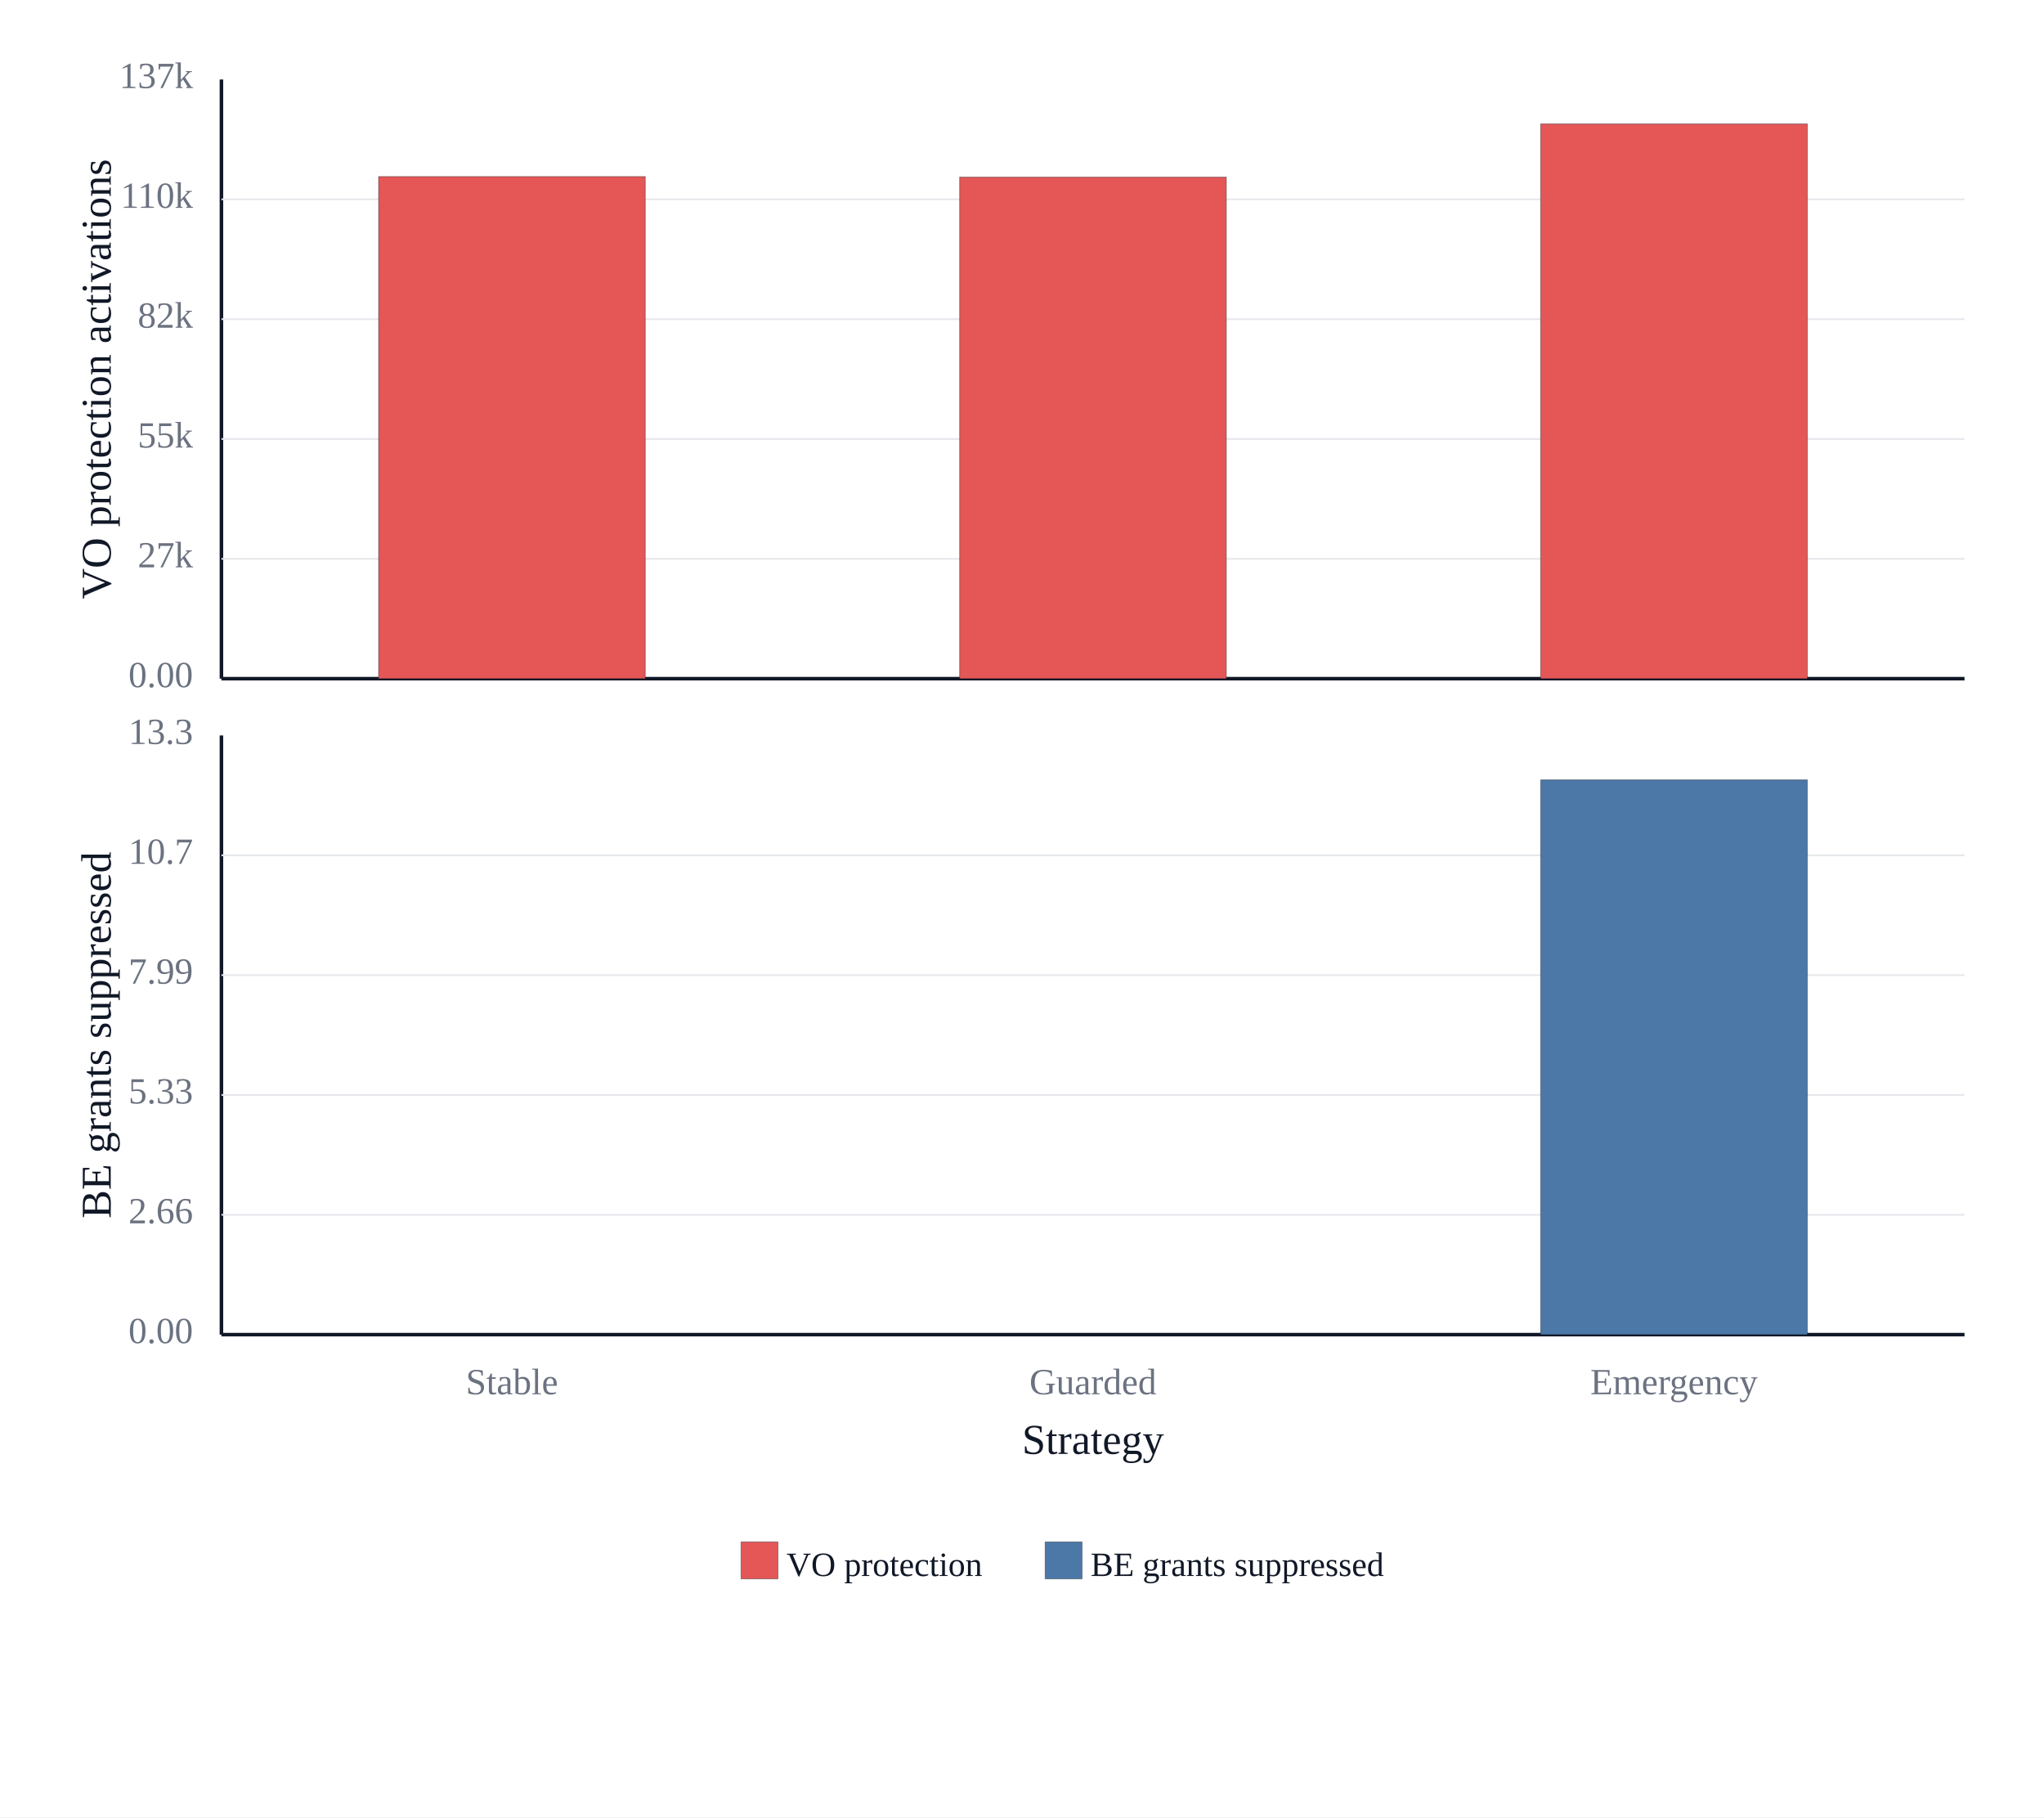
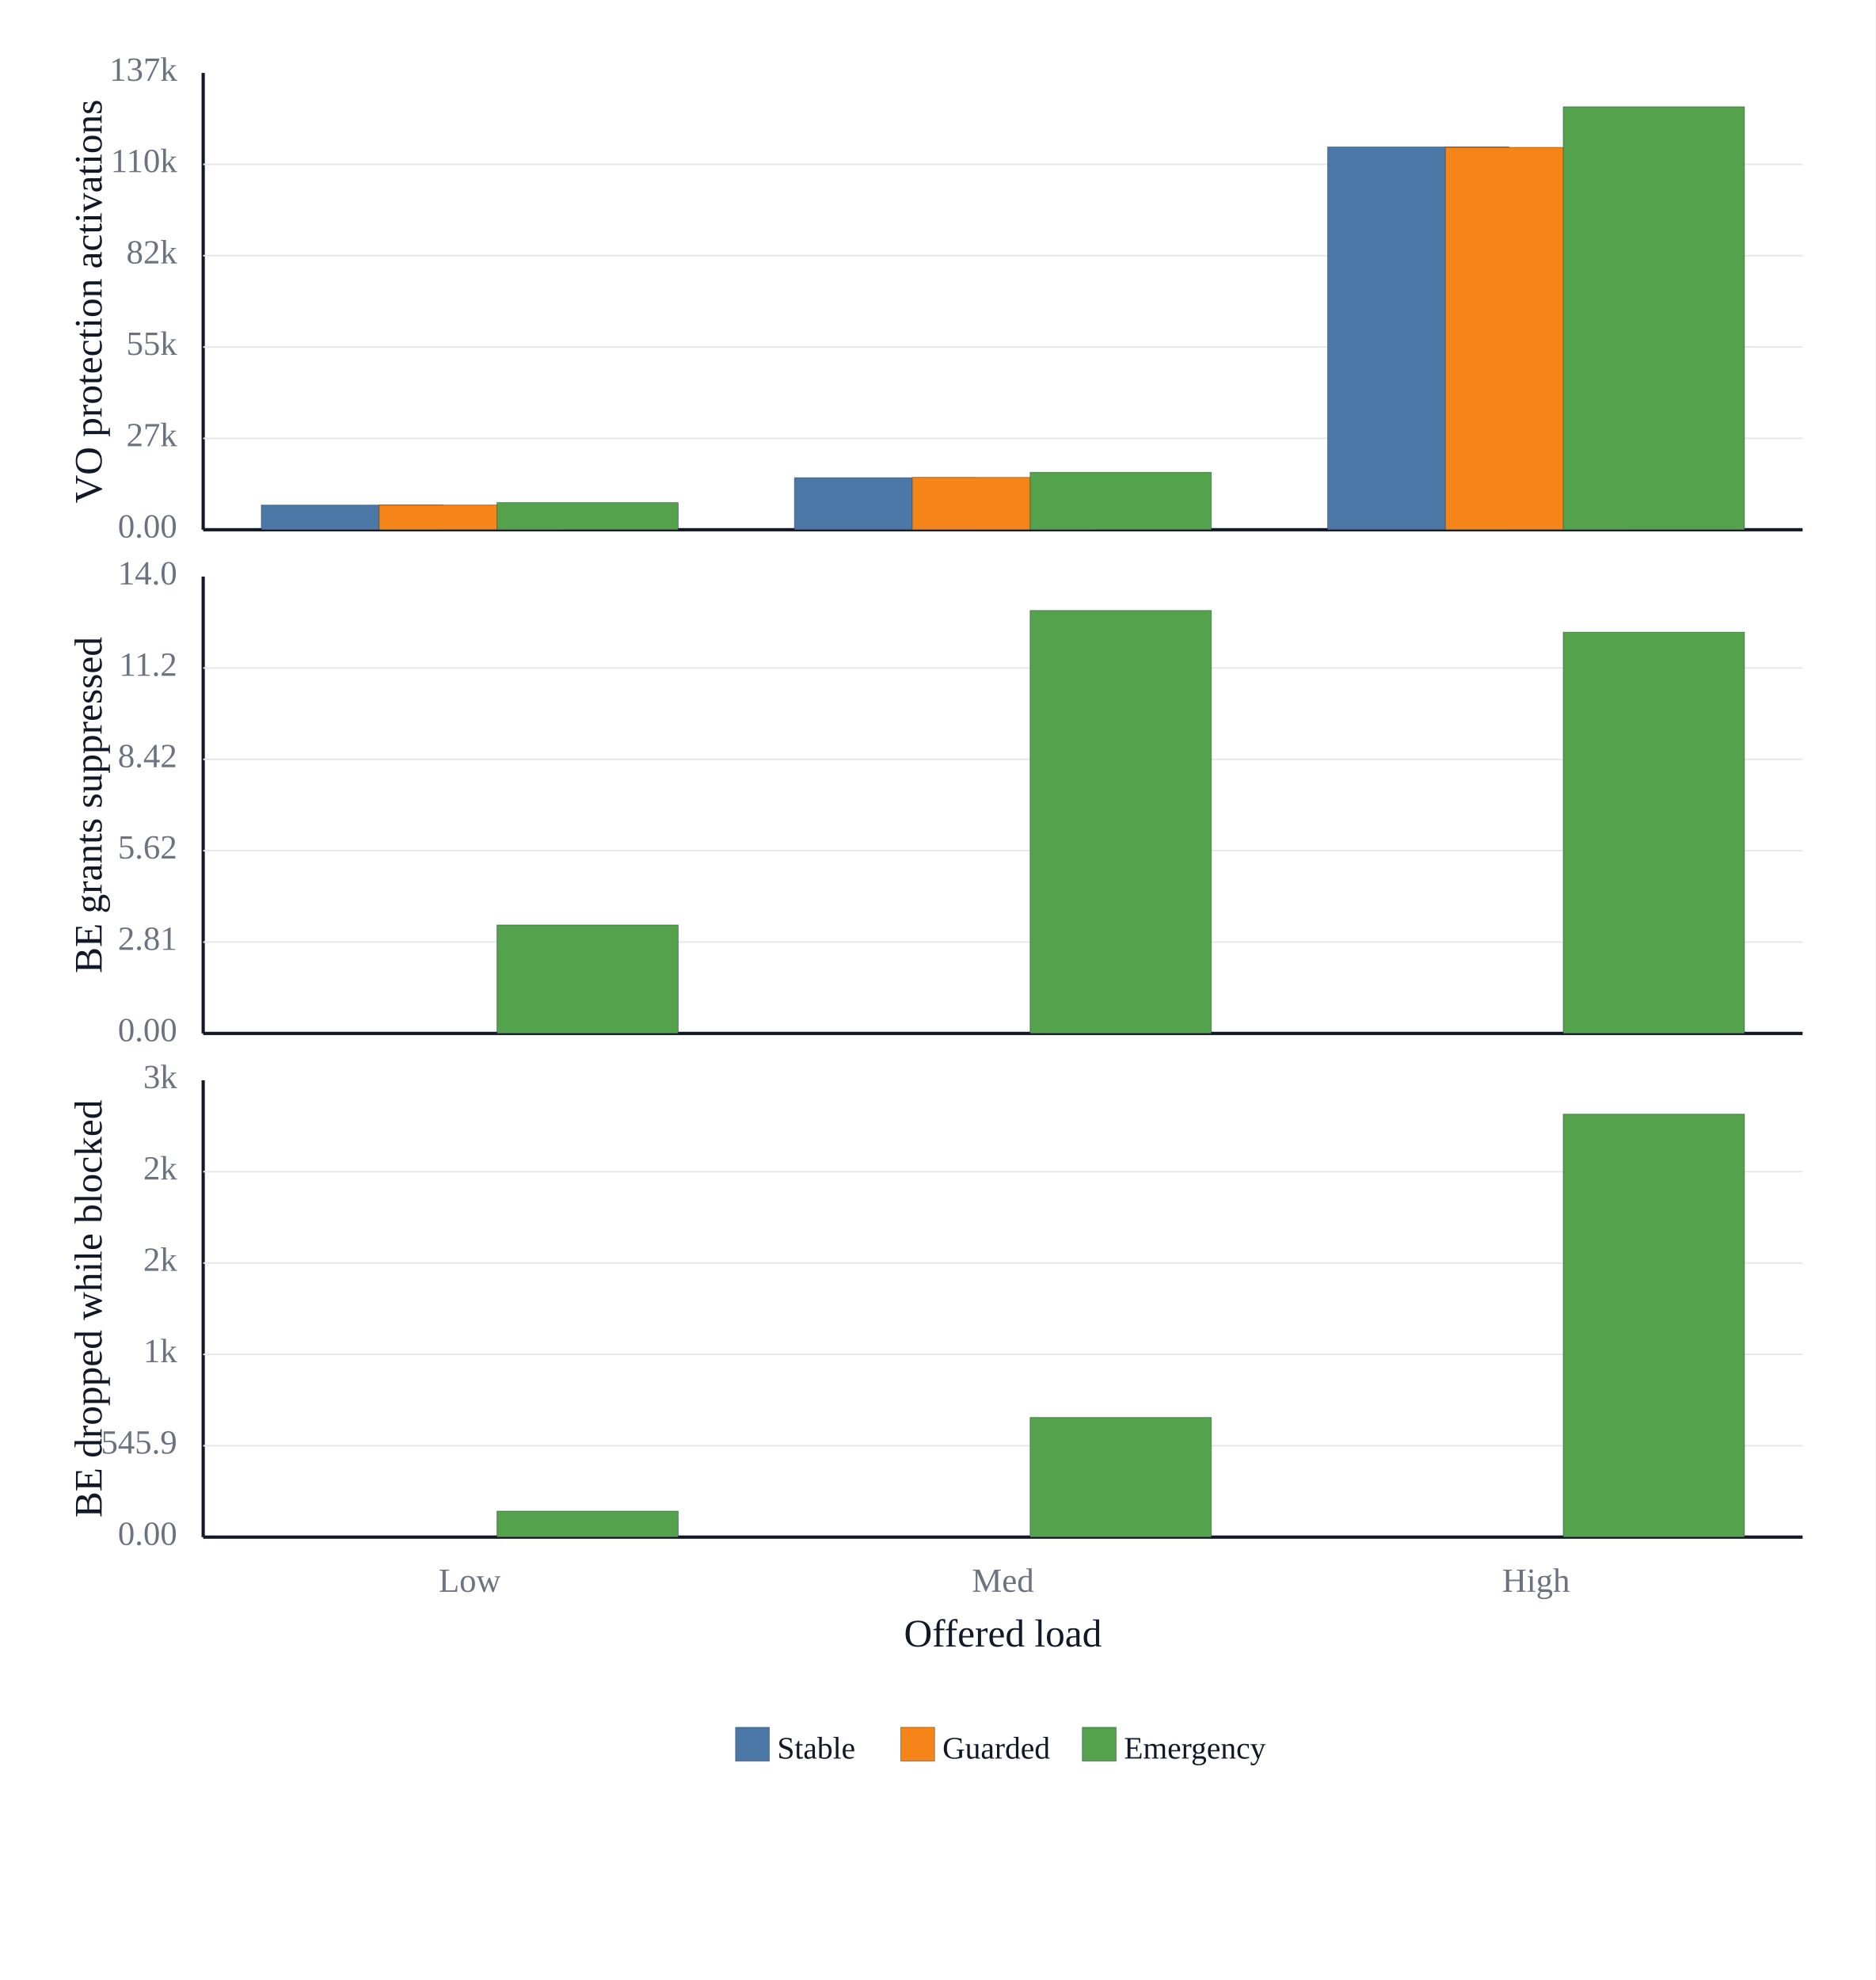
- <svg xmlns="http://www.w3.org/2000/svg" width="720" height="640" viewBox="0 0 720 640">
+ <svg xmlns="http://www.w3.org/2000/svg" width="720" height="760" viewBox="0 0 720 760">
  <rect width="100%" height="100%" fill="#ffffff" />
  <style>text { font-family: "Times New Roman", Times, serif; }</style>
-   <line x1="78.00" y1="239.00" x2="692.00" y2="239.00" stroke="#111827" stroke-width="1.25" />
-   <line x1="78.00" y1="28.00" x2="78.00" y2="239.00" stroke="#111827" stroke-width="1.25" />
-   <text x="39.00" y="133.50" text-anchor="middle" font-size="15" fill="#111827" transform="rotate(-90 39.00 133.50)">VO protection activations</text>
-   <text x="68.00" y="242.00" text-anchor="end" font-size="13" fill="#6b7280">0.00</text>
-   <line x1="78.00" y1="196.80" x2="692.00" y2="196.80" stroke="#e5e7eb" stroke-width="0.6" />
-   <text x="68.00" y="199.80" text-anchor="end" font-size="13" fill="#6b7280">27k</text>
-   <line x1="78.00" y1="154.60" x2="692.00" y2="154.60" stroke="#e5e7eb" stroke-width="0.6" />
-   <text x="68.00" y="157.60" text-anchor="end" font-size="13" fill="#6b7280">55k</text>
-   <line x1="78.00" y1="112.40" x2="692.00" y2="112.40" stroke="#e5e7eb" stroke-width="0.6" />
-   <text x="68.00" y="115.40" text-anchor="end" font-size="13" fill="#6b7280">82k</text>
-   <line x1="78.00" y1="70.20" x2="692.00" y2="70.20" stroke="#e5e7eb" stroke-width="0.6" />
-   <text x="68.00" y="73.20" text-anchor="end" font-size="13" fill="#6b7280">110k</text>
+   <line x1="78.00" y1="203.33" x2="692.00" y2="203.33" stroke="#111827" stroke-width="1.25" />
+   <line x1="78.00" y1="28.00" x2="78.00" y2="203.33" stroke="#111827" stroke-width="1.25" />
+   <text x="39.00" y="115.67" text-anchor="middle" font-size="15" fill="#111827" transform="rotate(-90 39.00 115.67)">VO protection activations</text>
+   <text x="68.00" y="206.33" text-anchor="end" font-size="13" fill="#6b7280">0.00</text>
+   <line x1="78.00" y1="168.27" x2="692.00" y2="168.27" stroke="#e5e7eb" stroke-width="0.6" />
+   <text x="68.00" y="171.27" text-anchor="end" font-size="13" fill="#6b7280">27k</text>
+   <line x1="78.00" y1="133.20" x2="692.00" y2="133.20" stroke="#e5e7eb" stroke-width="0.6" />
+   <text x="68.00" y="136.20" text-anchor="end" font-size="13" fill="#6b7280">55k</text>
+   <line x1="78.00" y1="98.13" x2="692.00" y2="98.13" stroke="#e5e7eb" stroke-width="0.6" />
+   <text x="68.00" y="101.13" text-anchor="end" font-size="13" fill="#6b7280">82k</text>
+   <line x1="78.00" y1="63.07" x2="692.00" y2="63.07" stroke="#e5e7eb" stroke-width="0.6" />
+   <text x="68.00" y="66.07" text-anchor="end" font-size="13" fill="#6b7280">110k</text>
  <text x="68.00" y="31.00" text-anchor="end" font-size="13" fill="#6b7280">137k</text>
-   <rect x="133.36" y="62.18" width="93.94" height="176.82" fill="#e45756" stroke="#111827" stroke-width="0.3" stroke-opacity="0.4" />
-   <rect x="338.03" y="62.37" width="93.94" height="176.63" fill="#e45756" stroke="#111827" stroke-width="0.3" stroke-opacity="0.4" />
-   <rect x="542.70" y="43.63" width="93.94" height="195.37" fill="#e45756" stroke="#111827" stroke-width="0.3" stroke-opacity="0.4" />
-   <line x1="78.00" y1="470.00" x2="692.00" y2="470.00" stroke="#111827" stroke-width="1.25" />
-   <line x1="78.00" y1="259.00" x2="78.00" y2="470.00" stroke="#111827" stroke-width="1.25" />
-   <text x="39.00" y="364.50" text-anchor="middle" font-size="15" fill="#111827" transform="rotate(-90 39.00 364.50)">BE grants suppressed</text>
-   <text x="68.00" y="473.00" text-anchor="end" font-size="13" fill="#6b7280">0.00</text>
-   <line x1="78.00" y1="427.80" x2="692.00" y2="427.80" stroke="#e5e7eb" stroke-width="0.6" />
-   <text x="68.00" y="430.80" text-anchor="end" font-size="13" fill="#6b7280">2.66</text>
-   <line x1="78.00" y1="385.60" x2="692.00" y2="385.60" stroke="#e5e7eb" stroke-width="0.6" />
-   <text x="68.00" y="388.60" text-anchor="end" font-size="13" fill="#6b7280">5.33</text>
-   <line x1="78.00" y1="343.40" x2="692.00" y2="343.40" stroke="#e5e7eb" stroke-width="0.6" />
-   <text x="68.00" y="346.40" text-anchor="end" font-size="13" fill="#6b7280">7.99</text>
-   <line x1="78.00" y1="301.20" x2="692.00" y2="301.20" stroke="#e5e7eb" stroke-width="0.6" />
-   <text x="68.00" y="304.20" text-anchor="end" font-size="13" fill="#6b7280">10.7</text>
-   <text x="68.00" y="262.00" text-anchor="end" font-size="13" fill="#6b7280">13.3</text>
-   <rect x="133.36" y="470.00" width="93.94" height="0.00" fill="#4c78a8" stroke="#111827" stroke-width="0.3" stroke-opacity="0.4" />
-   <rect x="338.03" y="470.00" width="93.94" height="0.00" fill="#4c78a8" stroke="#111827" stroke-width="0.3" stroke-opacity="0.4" />
-   <rect x="542.70" y="274.63" width="93.94" height="195.37" fill="#4c78a8" stroke="#111827" stroke-width="0.3" stroke-opacity="0.4" />
-   <text x="180.33" y="491.00" text-anchor="middle" font-size="13" fill="#6b7280">Stable</text>
-   <text x="385.00" y="491.00" text-anchor="middle" font-size="13" fill="#6b7280">Guarded</text>
-   <text x="589.67" y="491.00" text-anchor="middle" font-size="13" fill="#6b7280">Emergency</text>
-   <text x="385.00" y="512.00" text-anchor="middle" font-size="15" fill="#111827">Strategy</text>
-   <rect x="261.04" y="543.00" width="13.00" height="13.00" fill="#e45756" stroke="#111827" stroke-width="0.3" stroke-opacity="0.4" />
-   <text x="277.04" y="555.00" text-anchor="start" font-size="12" fill="#111827">VO protection</text>
-   <rect x="368.16" y="543.00" width="13.00" height="13.00" fill="#4c78a8" stroke="#111827" stroke-width="0.3" stroke-opacity="0.4" />
-   <text x="384.16" y="555.00" text-anchor="start" font-size="12" fill="#111827">BE grants suppressed</text>
+   <rect x="100.31" y="193.86" width="69.59" height="9.48" fill="#4c78a8" stroke="#111827" stroke-width="0.3" stroke-opacity="0.4" />
+   <rect x="304.98" y="183.35" width="69.59" height="19.98" fill="#4c78a8" stroke="#111827" stroke-width="0.3" stroke-opacity="0.4" />
+   <rect x="509.64" y="56.40" width="69.59" height="146.93" fill="#4c78a8" stroke="#111827" stroke-width="0.3" stroke-opacity="0.4" />
+   <rect x="145.54" y="193.84" width="69.59" height="9.49" fill="#f58518" stroke="#111827" stroke-width="0.3" stroke-opacity="0.4" />
+   <rect x="350.21" y="183.24" width="69.59" height="20.10" fill="#f58518" stroke="#111827" stroke-width="0.3" stroke-opacity="0.4" />
+   <rect x="554.87" y="56.56" width="69.59" height="146.77" fill="#f58518" stroke="#111827" stroke-width="0.3" stroke-opacity="0.4" />
+   <rect x="190.77" y="192.91" width="69.59" height="10.42" fill="#54a24b" stroke="#111827" stroke-width="0.3" stroke-opacity="0.4" />
+   <rect x="395.44" y="181.28" width="69.59" height="22.05" fill="#54a24b" stroke="#111827" stroke-width="0.3" stroke-opacity="0.4" />
+   <rect x="600.10" y="40.99" width="69.59" height="162.35" fill="#54a24b" stroke="#111827" stroke-width="0.3" stroke-opacity="0.4" />
+   <line x1="78.00" y1="396.67" x2="692.00" y2="396.67" stroke="#111827" stroke-width="1.25" />
+   <line x1="78.00" y1="221.33" x2="78.00" y2="396.67" stroke="#111827" stroke-width="1.25" />
+   <text x="39.00" y="309.00" text-anchor="middle" font-size="15" fill="#111827" transform="rotate(-90 39.00 309.00)">BE grants suppressed</text>
+   <text x="68.00" y="399.67" text-anchor="end" font-size="13" fill="#6b7280">0.00</text>
+   <line x1="78.00" y1="361.60" x2="692.00" y2="361.60" stroke="#e5e7eb" stroke-width="0.6" />
+   <text x="68.00" y="364.60" text-anchor="end" font-size="13" fill="#6b7280">2.81</text>
+   <line x1="78.00" y1="326.53" x2="692.00" y2="326.53" stroke="#e5e7eb" stroke-width="0.6" />
+   <text x="68.00" y="329.53" text-anchor="end" font-size="13" fill="#6b7280">5.62</text>
+   <line x1="78.00" y1="291.47" x2="692.00" y2="291.47" stroke="#e5e7eb" stroke-width="0.6" />
+   <text x="68.00" y="294.47" text-anchor="end" font-size="13" fill="#6b7280">8.42</text>
+   <line x1="78.00" y1="256.40" x2="692.00" y2="256.40" stroke="#e5e7eb" stroke-width="0.6" />
+   <text x="68.00" y="259.40" text-anchor="end" font-size="13" fill="#6b7280">11.2</text>
+   <text x="68.00" y="224.33" text-anchor="end" font-size="13" fill="#6b7280">14.0</text>
+   <rect x="100.31" y="396.67" width="69.59" height="0.00" fill="#4c78a8" stroke="#111827" stroke-width="0.3" stroke-opacity="0.4" />
+   <rect x="304.98" y="396.67" width="69.59" height="0.00" fill="#4c78a8" stroke="#111827" stroke-width="0.3" stroke-opacity="0.4" />
+   <rect x="509.64" y="396.67" width="69.59" height="0.00" fill="#4c78a8" stroke="#111827" stroke-width="0.3" stroke-opacity="0.4" />
+   <rect x="145.54" y="396.67" width="69.59" height="0.00" fill="#f58518" stroke="#111827" stroke-width="0.3" stroke-opacity="0.4" />
+   <rect x="350.21" y="396.67" width="69.59" height="0.00" fill="#f58518" stroke="#111827" stroke-width="0.3" stroke-opacity="0.4" />
+   <rect x="554.87" y="396.67" width="69.59" height="0.00" fill="#f58518" stroke="#111827" stroke-width="0.3" stroke-opacity="0.4" />
+   <rect x="190.77" y="355.04" width="69.59" height="41.63" fill="#54a24b" stroke="#111827" stroke-width="0.3" stroke-opacity="0.4" />
+   <rect x="395.44" y="234.32" width="69.59" height="162.35" fill="#54a24b" stroke="#111827" stroke-width="0.3" stroke-opacity="0.4" />
+   <rect x="600.10" y="242.65" width="69.59" height="154.02" fill="#54a24b" stroke="#111827" stroke-width="0.3" stroke-opacity="0.4" />
+   <line x1="78.00" y1="590.00" x2="692.00" y2="590.00" stroke="#111827" stroke-width="1.25" />
+   <line x1="78.00" y1="414.67" x2="78.00" y2="590.00" stroke="#111827" stroke-width="1.25" />
+   <text x="39.00" y="502.33" text-anchor="middle" font-size="15" fill="#111827" transform="rotate(-90 39.00 502.33)">BE dropped while blocked</text>
+   <text x="68.00" y="593.00" text-anchor="end" font-size="13" fill="#6b7280">0.00</text>
+   <line x1="78.00" y1="554.93" x2="692.00" y2="554.93" stroke="#e5e7eb" stroke-width="0.6" />
+   <text x="68.00" y="557.93" text-anchor="end" font-size="13" fill="#6b7280">545.9</text>
+   <line x1="78.00" y1="519.87" x2="692.00" y2="519.87" stroke="#e5e7eb" stroke-width="0.6" />
+   <text x="68.00" y="522.87" text-anchor="end" font-size="13" fill="#6b7280">1k</text>
+   <line x1="78.00" y1="484.80" x2="692.00" y2="484.80" stroke="#e5e7eb" stroke-width="0.6" />
+   <text x="68.00" y="487.80" text-anchor="end" font-size="13" fill="#6b7280">2k</text>
+   <line x1="78.00" y1="449.73" x2="692.00" y2="449.73" stroke="#e5e7eb" stroke-width="0.6" />
+   <text x="68.00" y="452.73" text-anchor="end" font-size="13" fill="#6b7280">2k</text>
+   <text x="68.00" y="417.67" text-anchor="end" font-size="13" fill="#6b7280">3k</text>
+   <rect x="100.31" y="590.00" width="69.59" height="0.00" fill="#4c78a8" stroke="#111827" stroke-width="0.3" stroke-opacity="0.4" />
+   <rect x="304.98" y="590.00" width="69.59" height="0.00" fill="#4c78a8" stroke="#111827" stroke-width="0.3" stroke-opacity="0.4" />
+   <rect x="509.64" y="590.00" width="69.59" height="0.00" fill="#4c78a8" stroke="#111827" stroke-width="0.3" stroke-opacity="0.4" />
+   <rect x="145.54" y="590.00" width="69.59" height="0.00" fill="#f58518" stroke="#111827" stroke-width="0.3" stroke-opacity="0.4" />
+   <rect x="350.21" y="590.00" width="69.59" height="0.00" fill="#f58518" stroke="#111827" stroke-width="0.3" stroke-opacity="0.4" />
+   <rect x="554.87" y="590.00" width="69.59" height="0.00" fill="#f58518" stroke="#111827" stroke-width="0.3" stroke-opacity="0.4" />
+   <rect x="190.77" y="580.02" width="69.59" height="9.98" fill="#54a24b" stroke="#111827" stroke-width="0.3" stroke-opacity="0.4" />
+   <rect x="395.44" y="544.07" width="69.59" height="45.93" fill="#54a24b" stroke="#111827" stroke-width="0.3" stroke-opacity="0.4" />
+   <rect x="600.10" y="427.65" width="69.59" height="162.35" fill="#54a24b" stroke="#111827" stroke-width="0.3" stroke-opacity="0.4" />
+   <text x="180.33" y="611.00" text-anchor="middle" font-size="13" fill="#6b7280">Low</text>
+   <text x="385.00" y="611.00" text-anchor="middle" font-size="13" fill="#6b7280">Med</text>
+   <text x="589.67" y="611.00" text-anchor="middle" font-size="13" fill="#6b7280">High</text>
+   <text x="385.00" y="632.00" text-anchor="middle" font-size="15" fill="#111827">Offered load</text>
+   <rect x="282.36" y="663.00" width="13.00" height="13.00" fill="#4c78a8" stroke="#111827" stroke-width="0.3" stroke-opacity="0.4" />
+   <text x="298.36" y="675.00" text-anchor="start" font-size="12" fill="#111827">Stable</text>
+   <rect x="345.80" y="663.00" width="13.00" height="13.00" fill="#f58518" stroke="#111827" stroke-width="0.3" stroke-opacity="0.4" />
+   <text x="361.80" y="675.00" text-anchor="start" font-size="12" fill="#111827">Guarded</text>
+   <rect x="415.48" y="663.00" width="13.00" height="13.00" fill="#54a24b" stroke="#111827" stroke-width="0.3" stroke-opacity="0.4" />
+   <text x="431.48" y="675.00" text-anchor="start" font-size="12" fill="#111827">Emergency</text>
</svg>
